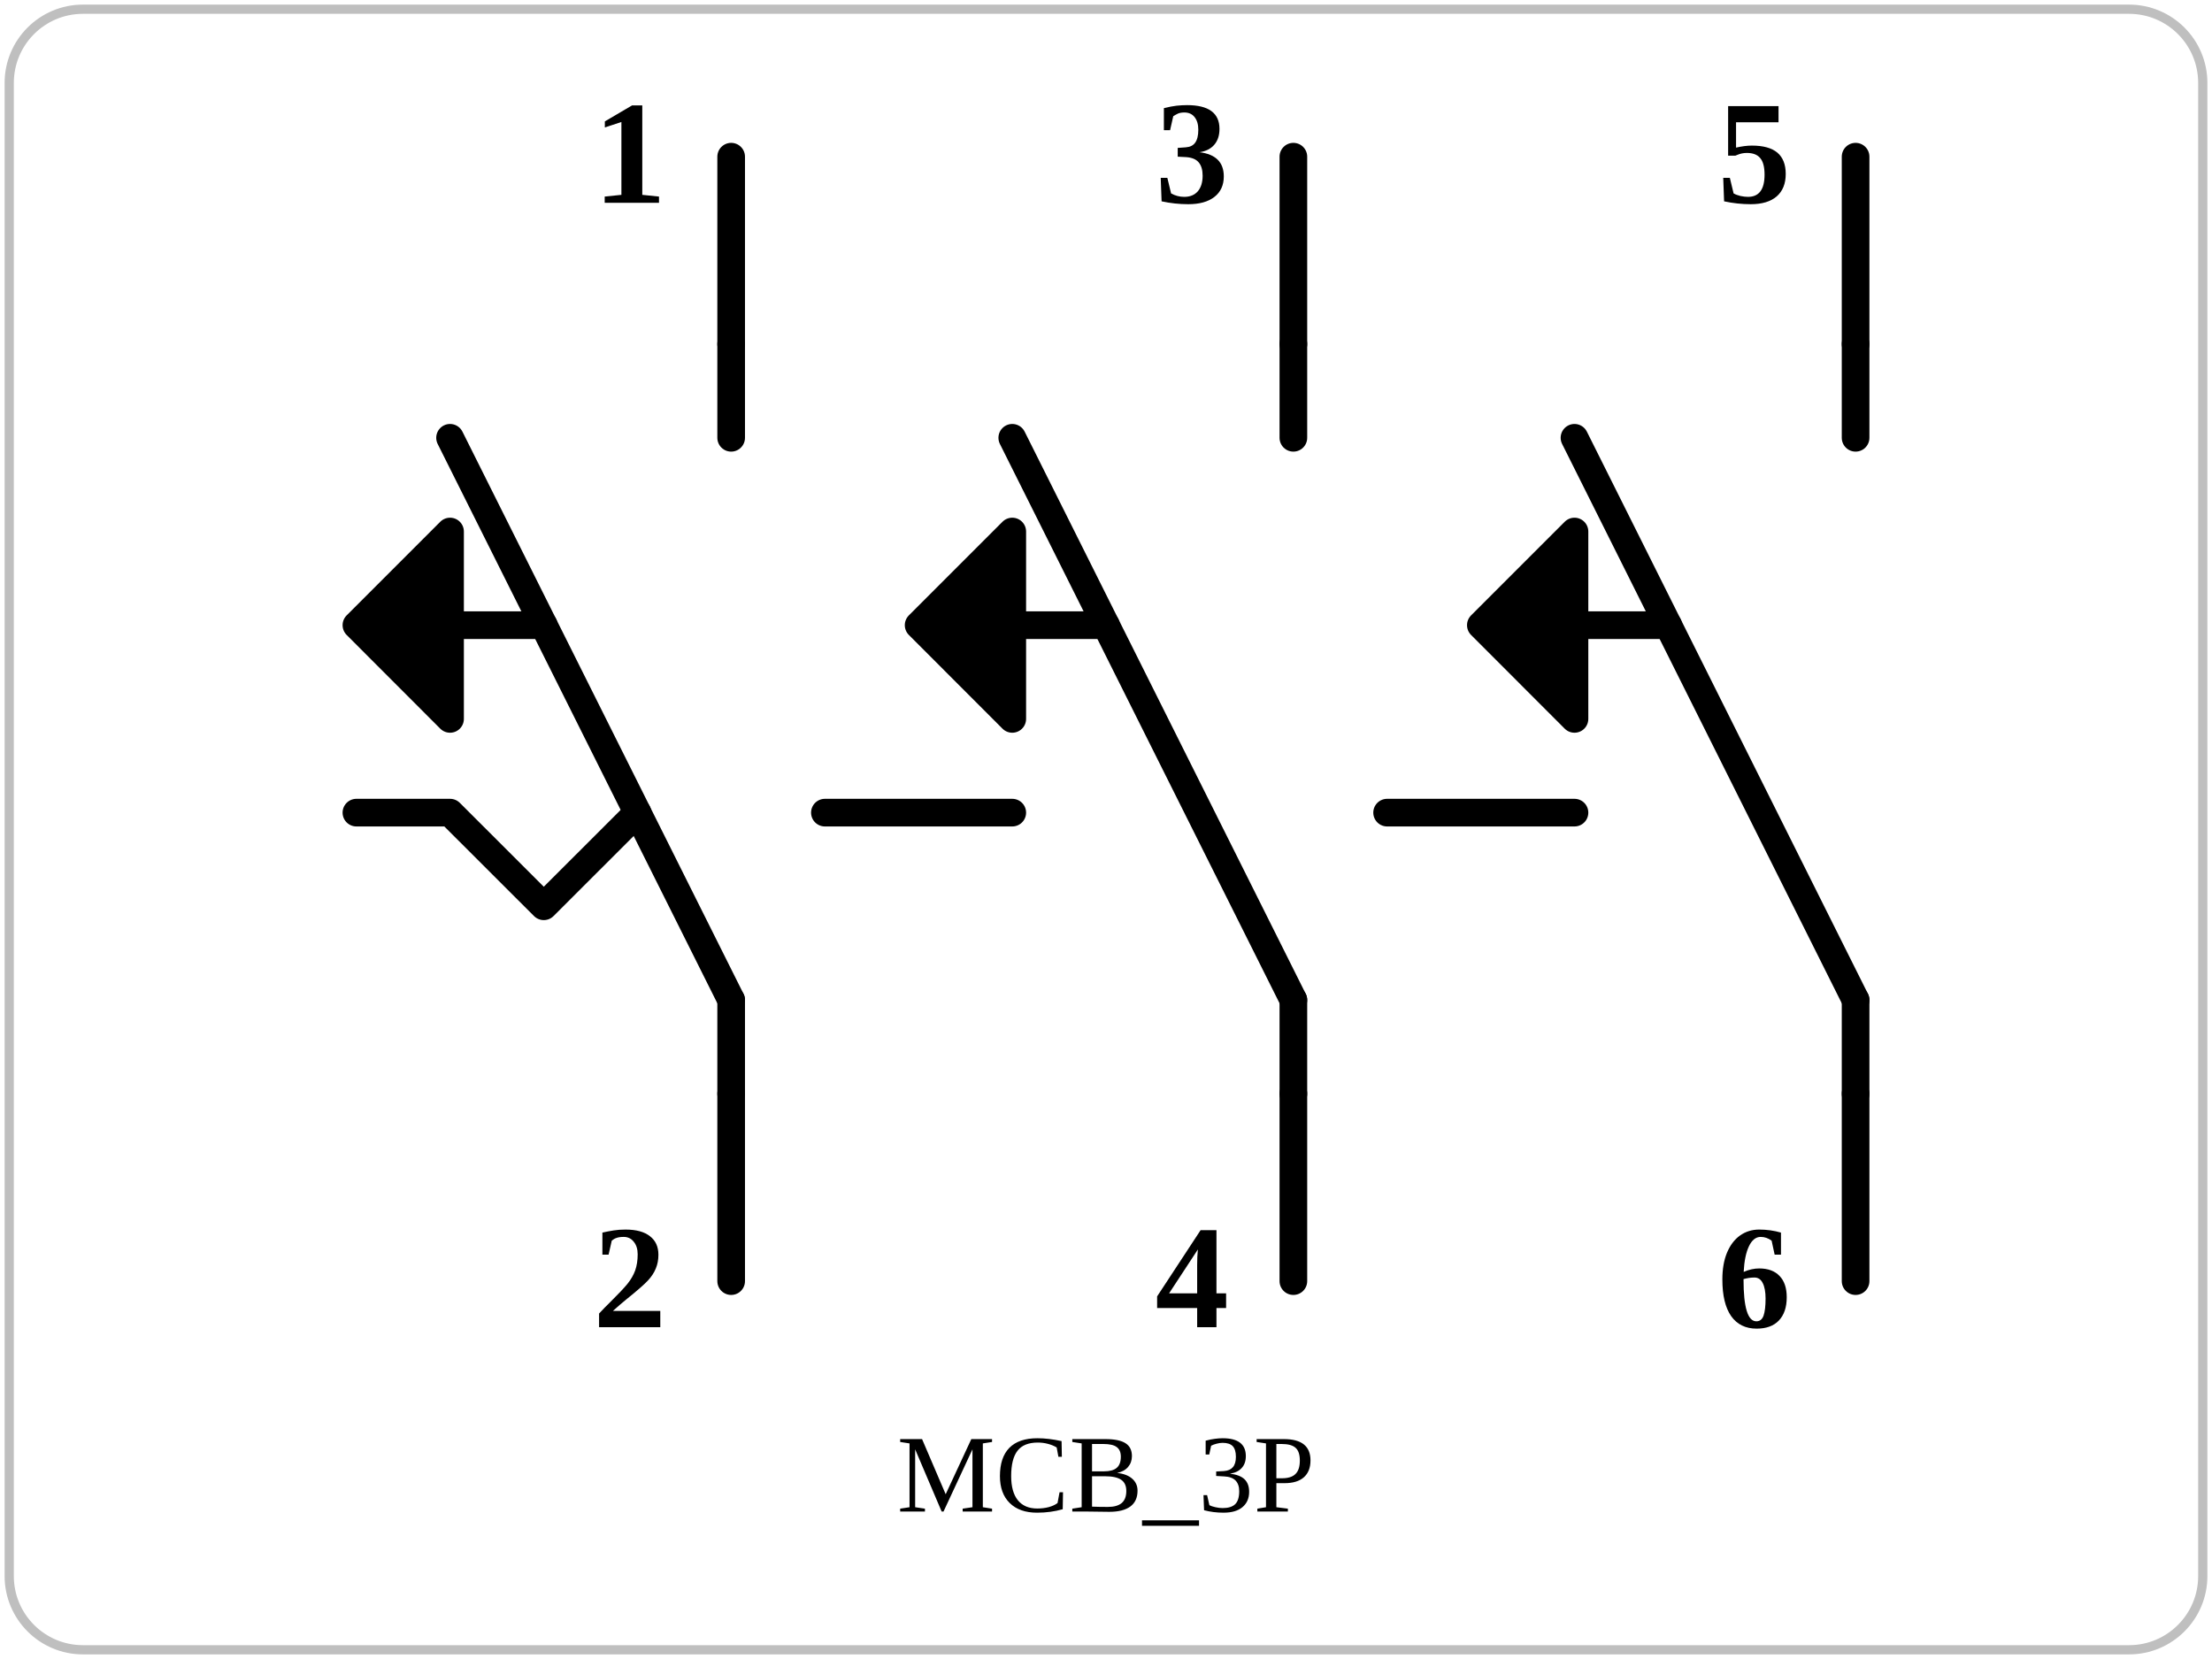
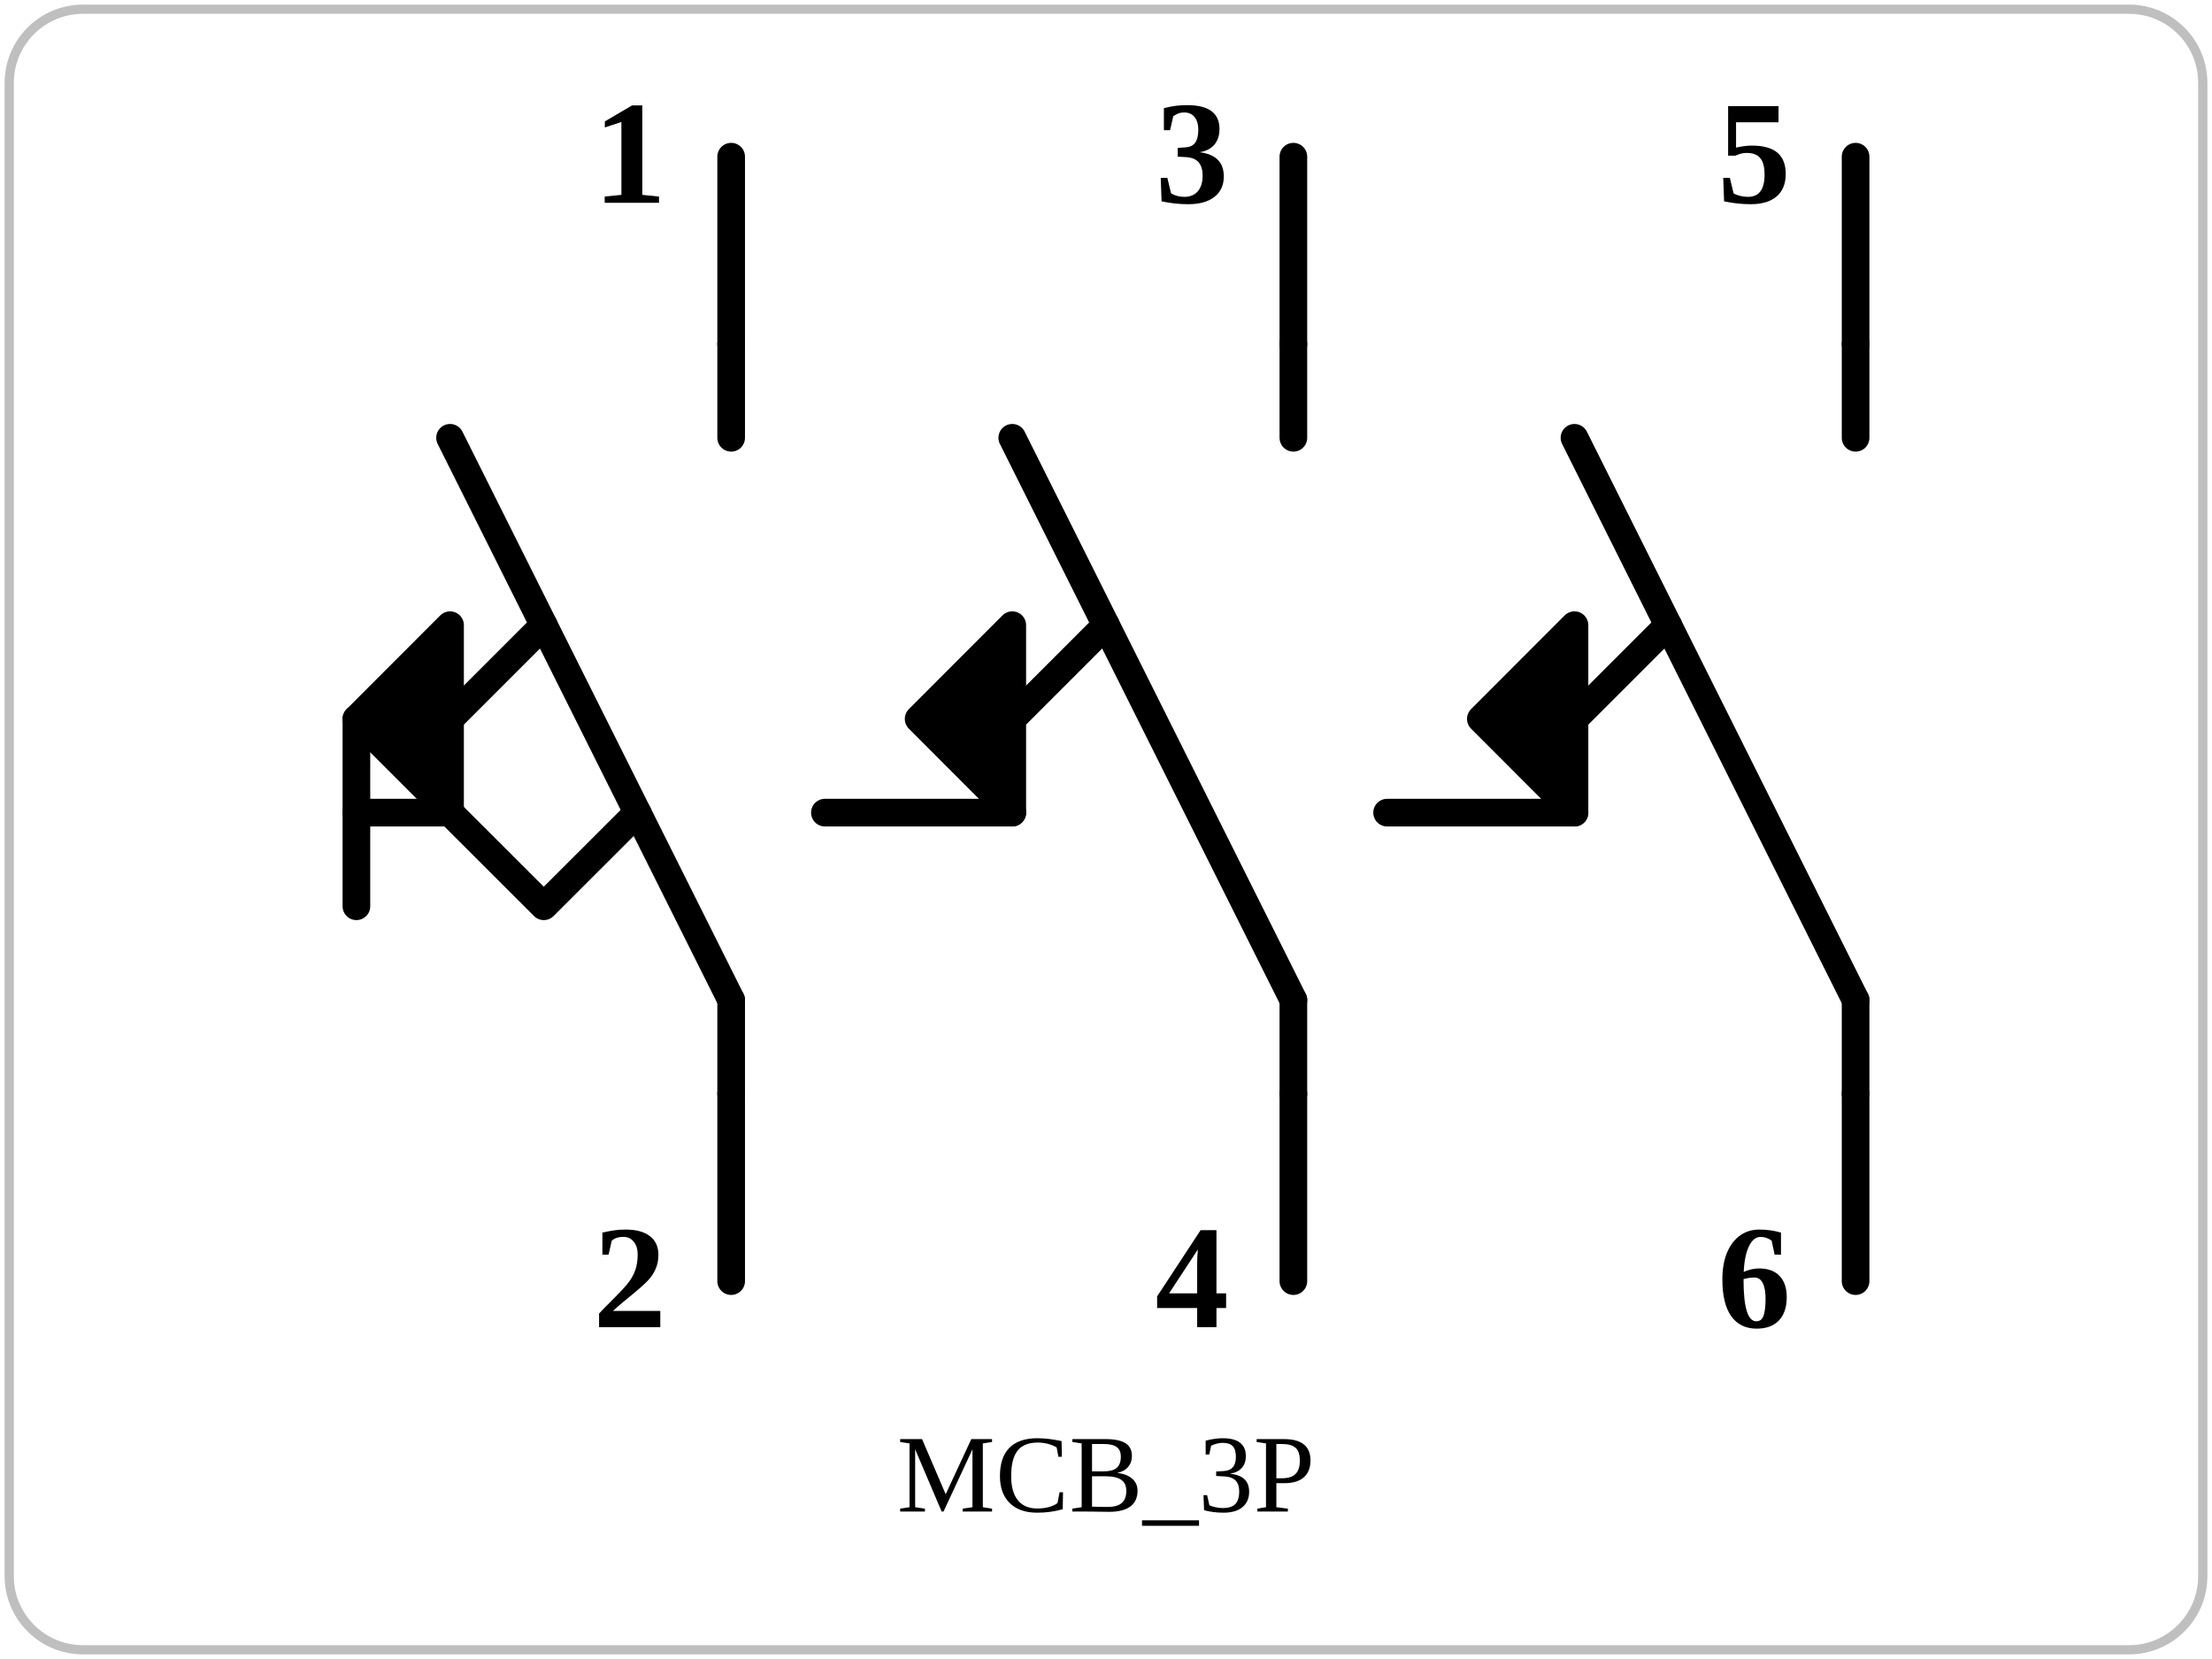
<svg xmlns="http://www.w3.org/2000/svg" viewBox="0 0 240 180" role="img">
  <rect x="1" y="1" width="238" height="178" rx="8" fill="none" stroke="currentColor" opacity="0.25" />
  <polyline points="79.33,37.33 79.33,47.50" fill="none" stroke="currentColor" stroke-width="3" stroke-linejoin="round" stroke-linecap="round" />
  <polyline points="48.83,47.50 79.33,108.50" fill="none" stroke="currentColor" stroke-width="3" stroke-linejoin="round" stroke-linecap="round" />
  <polyline points="79.33,108.50 79.33,118.67" fill="none" stroke="currentColor" stroke-width="3" stroke-linejoin="round" stroke-linecap="round" />
+   <polyline points="38.67,78.00 38.67,98.33" fill="none" stroke="currentColor" stroke-width="3" stroke-linejoin="round" stroke-linecap="round" />
  <polyline points="38.67,88.17 48.83,88.17 59.00,98.33 69.17,88.17" fill="none" stroke="currentColor" stroke-width="3" stroke-linejoin="round" stroke-linecap="round" />
-   <polygon points="38.67,67.83 48.83,57.67 48.83,78.00 38.67,67.83" fill="currentColor" stroke="currentColor" stroke-width="3" stroke-linejoin="round" stroke-linecap="round" />
-   <polyline points="48.83,67.83 59.00,67.83" fill="none" stroke="currentColor" stroke-width="3" stroke-linejoin="round" stroke-linecap="round" />
+   <polygon points="38.67,78.00 48.83,67.83 48.83,88.17 38.67,78.00" fill="currentColor" stroke="currentColor" stroke-width="3" stroke-linejoin="round" stroke-linecap="round" />
+   <polyline points="48.83,78.00 59.00,67.83" fill="none" stroke="currentColor" stroke-width="3" stroke-linejoin="round" stroke-linecap="round" />
  <polyline points="140.33,37.33 140.33,47.50" fill="none" stroke="currentColor" stroke-width="3" stroke-linejoin="round" stroke-linecap="round" />
  <polyline points="109.83,47.50 140.33,108.50" fill="none" stroke="currentColor" stroke-width="3" stroke-linejoin="round" stroke-linecap="round" />
  <polyline points="140.33,108.50 140.33,118.67" fill="none" stroke="currentColor" stroke-width="3" stroke-linejoin="round" stroke-linecap="round" />
-   <polygon points="99.67,67.83 109.83,57.67 109.83,78.00 99.67,67.83" fill="currentColor" stroke="currentColor" stroke-width="3" stroke-linejoin="round" stroke-linecap="round" />
-   <polyline points="109.83,67.83 120.00,67.83" fill="none" stroke="currentColor" stroke-width="3" stroke-linejoin="round" stroke-linecap="round" />
+   <polygon points="99.67,78.00 109.83,67.83 109.83,88.17 99.67,78.00" fill="currentColor" stroke="currentColor" stroke-width="3" stroke-linejoin="round" stroke-linecap="round" />
+   <polyline points="109.83,78.00 120.00,67.83" fill="none" stroke="currentColor" stroke-width="3" stroke-linejoin="round" stroke-linecap="round" />
  <polyline points="201.33,37.33 201.33,47.50" fill="none" stroke="currentColor" stroke-width="3" stroke-linejoin="round" stroke-linecap="round" />
  <polyline points="170.83,47.50 201.33,108.50" fill="none" stroke="currentColor" stroke-width="3" stroke-linejoin="round" stroke-linecap="round" />
  <polyline points="201.33,108.50 201.33,118.67" fill="none" stroke="currentColor" stroke-width="3" stroke-linejoin="round" stroke-linecap="round" />
-   <polygon points="160.67,67.83 170.83,57.67 170.83,78.00 160.67,67.83" fill="currentColor" stroke="currentColor" stroke-width="3" stroke-linejoin="round" stroke-linecap="round" />
-   <polyline points="170.83,67.83 181.00,67.83" fill="none" stroke="currentColor" stroke-width="3" stroke-linejoin="round" stroke-linecap="round" />
+   <polygon points="160.67,78.00 170.83,67.83 170.83,88.17 160.67,78.00" fill="currentColor" stroke="currentColor" stroke-width="3" stroke-linejoin="round" stroke-linecap="round" />
+   <polyline points="170.83,78.00 181.00,67.83" fill="none" stroke="currentColor" stroke-width="3" stroke-linejoin="round" stroke-linecap="round" />
  <polyline points="89.50,88.17 109.83,88.17" fill="none" stroke="currentColor" stroke-width="3" stroke-linejoin="round" stroke-linecap="round" />
  <polyline points="150.50,88.17 170.83,88.17" fill="none" stroke="currentColor" stroke-width="3" stroke-linejoin="round" stroke-linecap="round" />
  <line x1="79.33" y1="17.00" x2="79.33" y2="37.33" stroke="currentColor" stroke-width="3" stroke-linecap="round" />
  <text x="68.33" y="22.00" text-anchor="middle" font-size="16" font-weight="600">1</text>
  <line x1="79.33" y1="139.00" x2="79.33" y2="118.67" stroke="currentColor" stroke-width="3" stroke-linecap="round" />
  <text x="68.33" y="144.00" text-anchor="middle" font-size="16" font-weight="600">2</text>
  <line x1="140.33" y1="17.00" x2="140.33" y2="37.33" stroke="currentColor" stroke-width="3" stroke-linecap="round" />
  <text x="129.33" y="22.00" text-anchor="middle" font-size="16" font-weight="600">3</text>
  <line x1="140.33" y1="139.00" x2="140.33" y2="118.67" stroke="currentColor" stroke-width="3" stroke-linecap="round" />
  <text x="129.33" y="144.00" text-anchor="middle" font-size="16" font-weight="600">4</text>
  <line x1="201.33" y1="17.00" x2="201.33" y2="37.33" stroke="currentColor" stroke-width="3" stroke-linecap="round" />
  <text x="190.33" y="22.00" text-anchor="middle" font-size="16" font-weight="600">5</text>
  <line x1="201.33" y1="139.00" x2="201.33" y2="118.67" stroke="currentColor" stroke-width="3" stroke-linecap="round" />
  <text x="190.33" y="144.00" text-anchor="middle" font-size="16" font-weight="600">6</text>
  <text x="120" y="164" text-anchor="middle" font-size="12">MCB_3P</text>
</svg>
